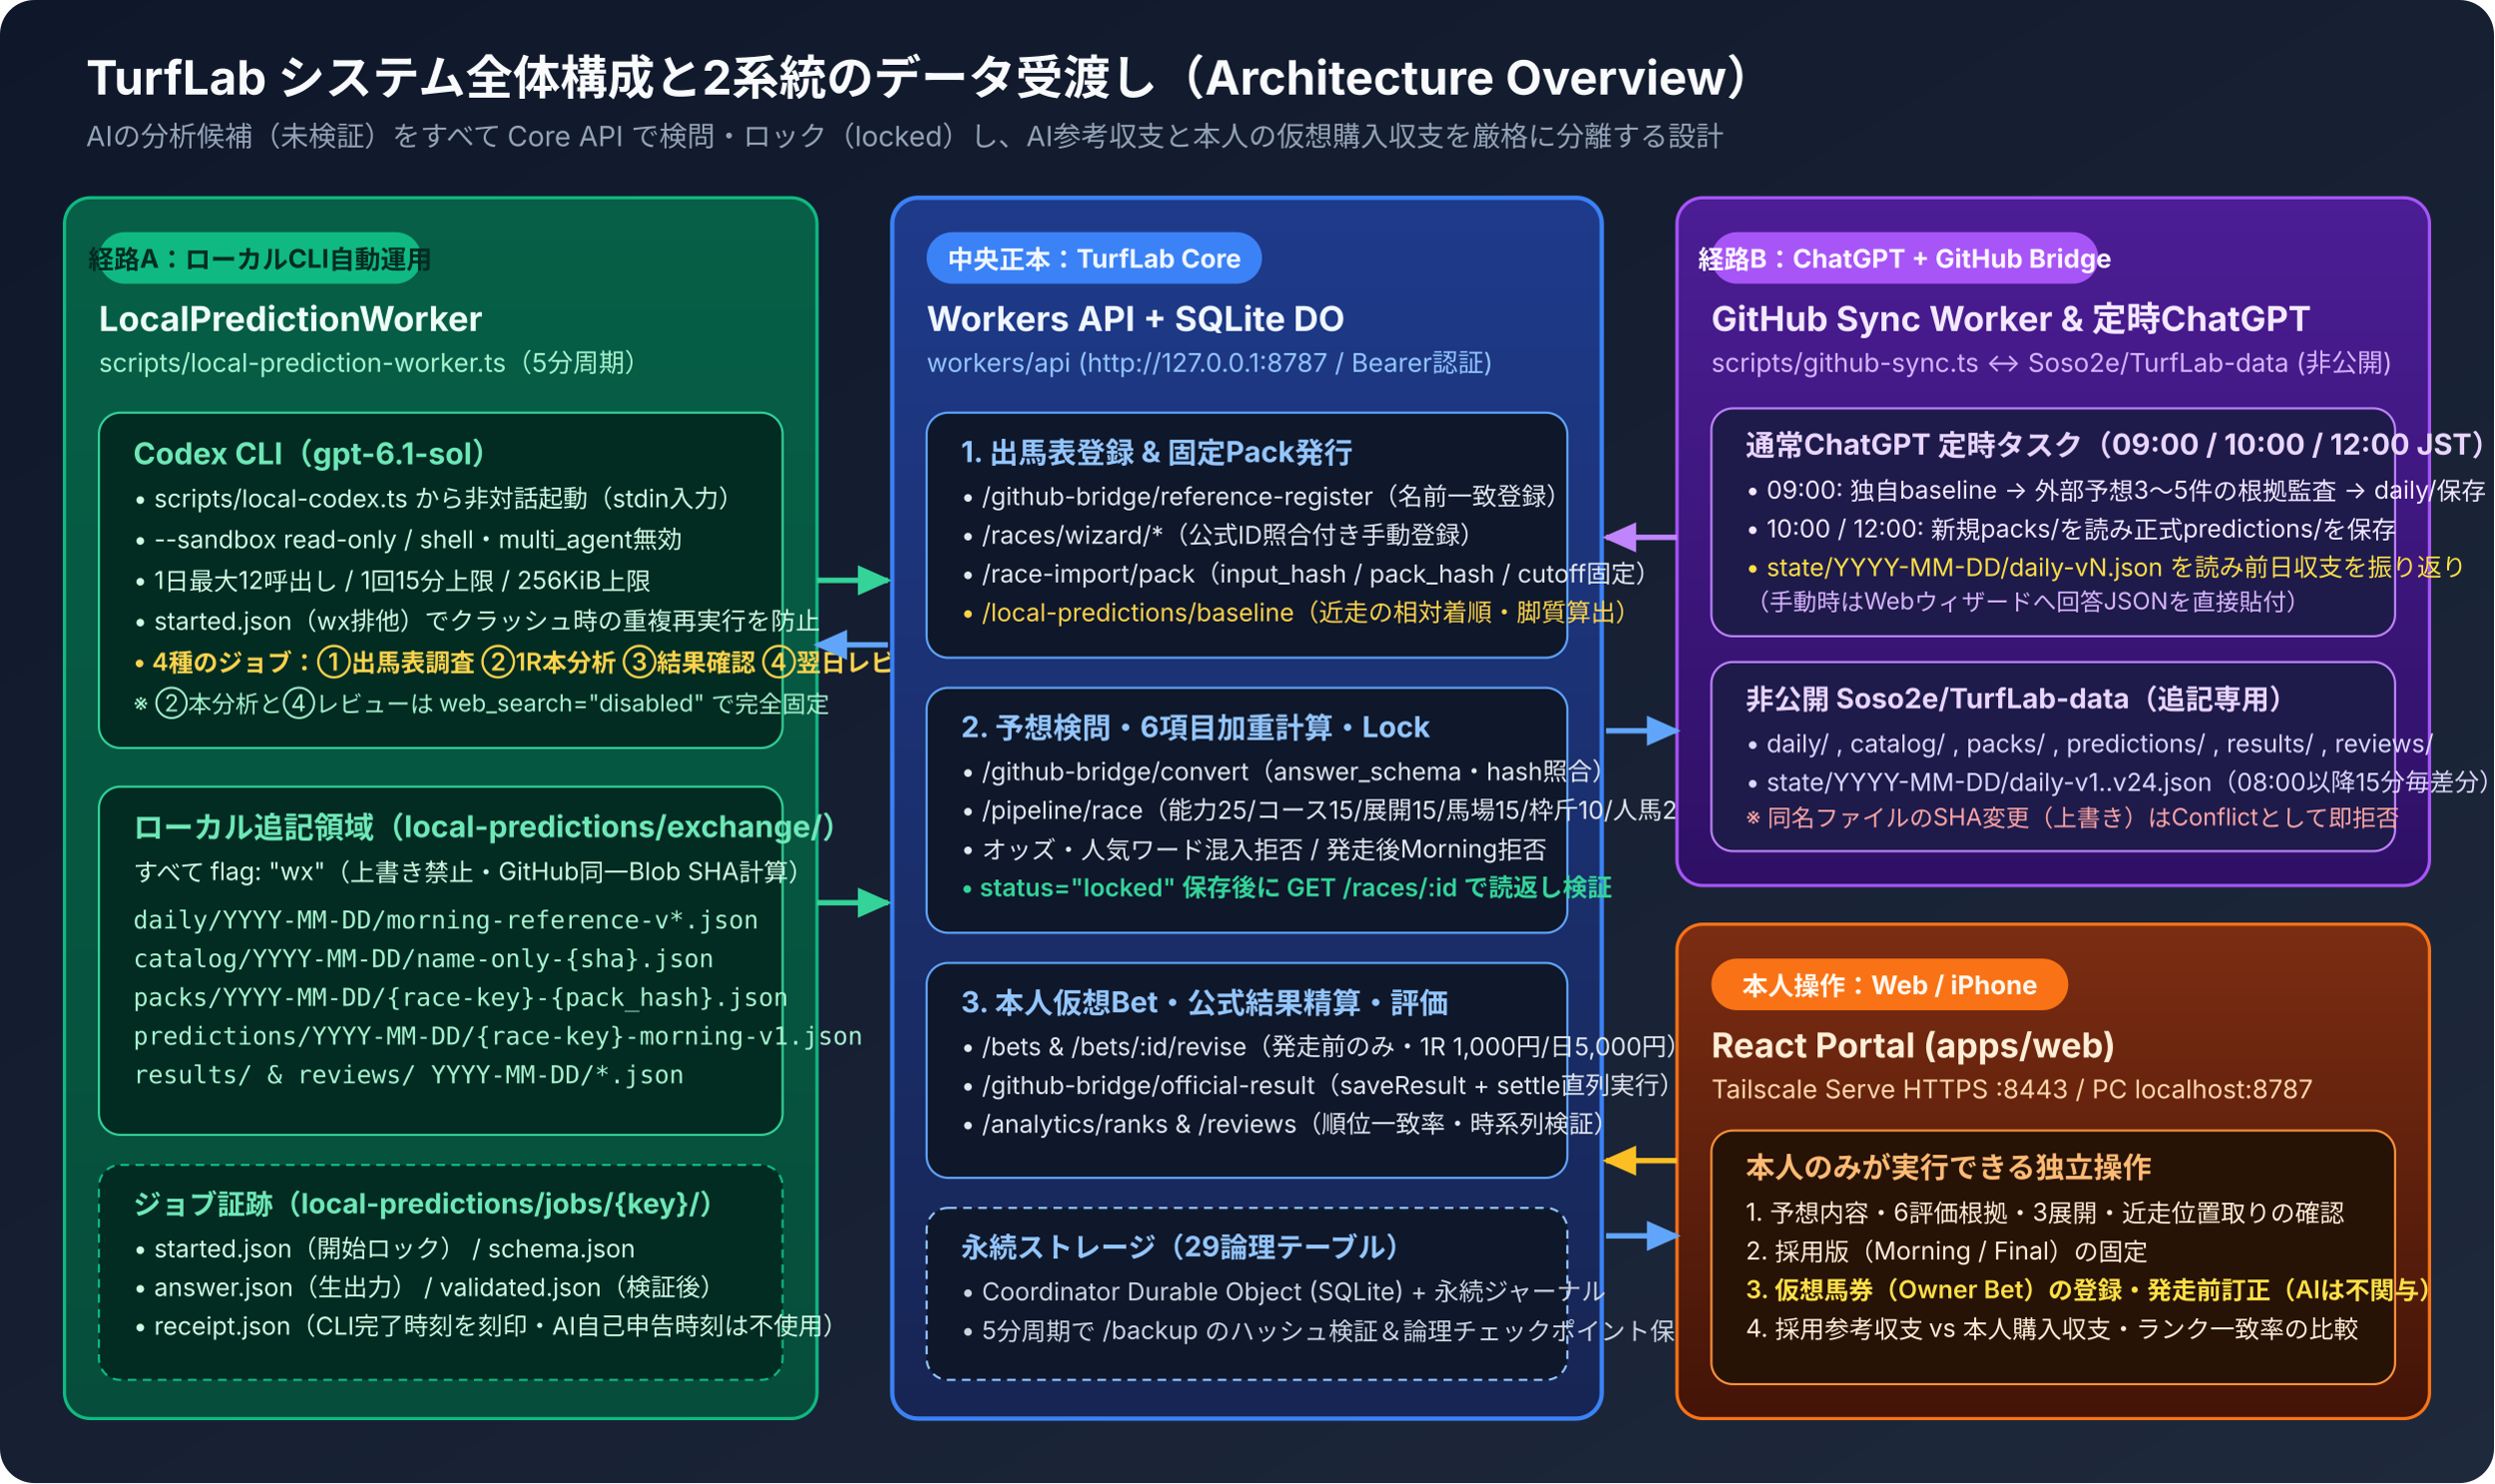
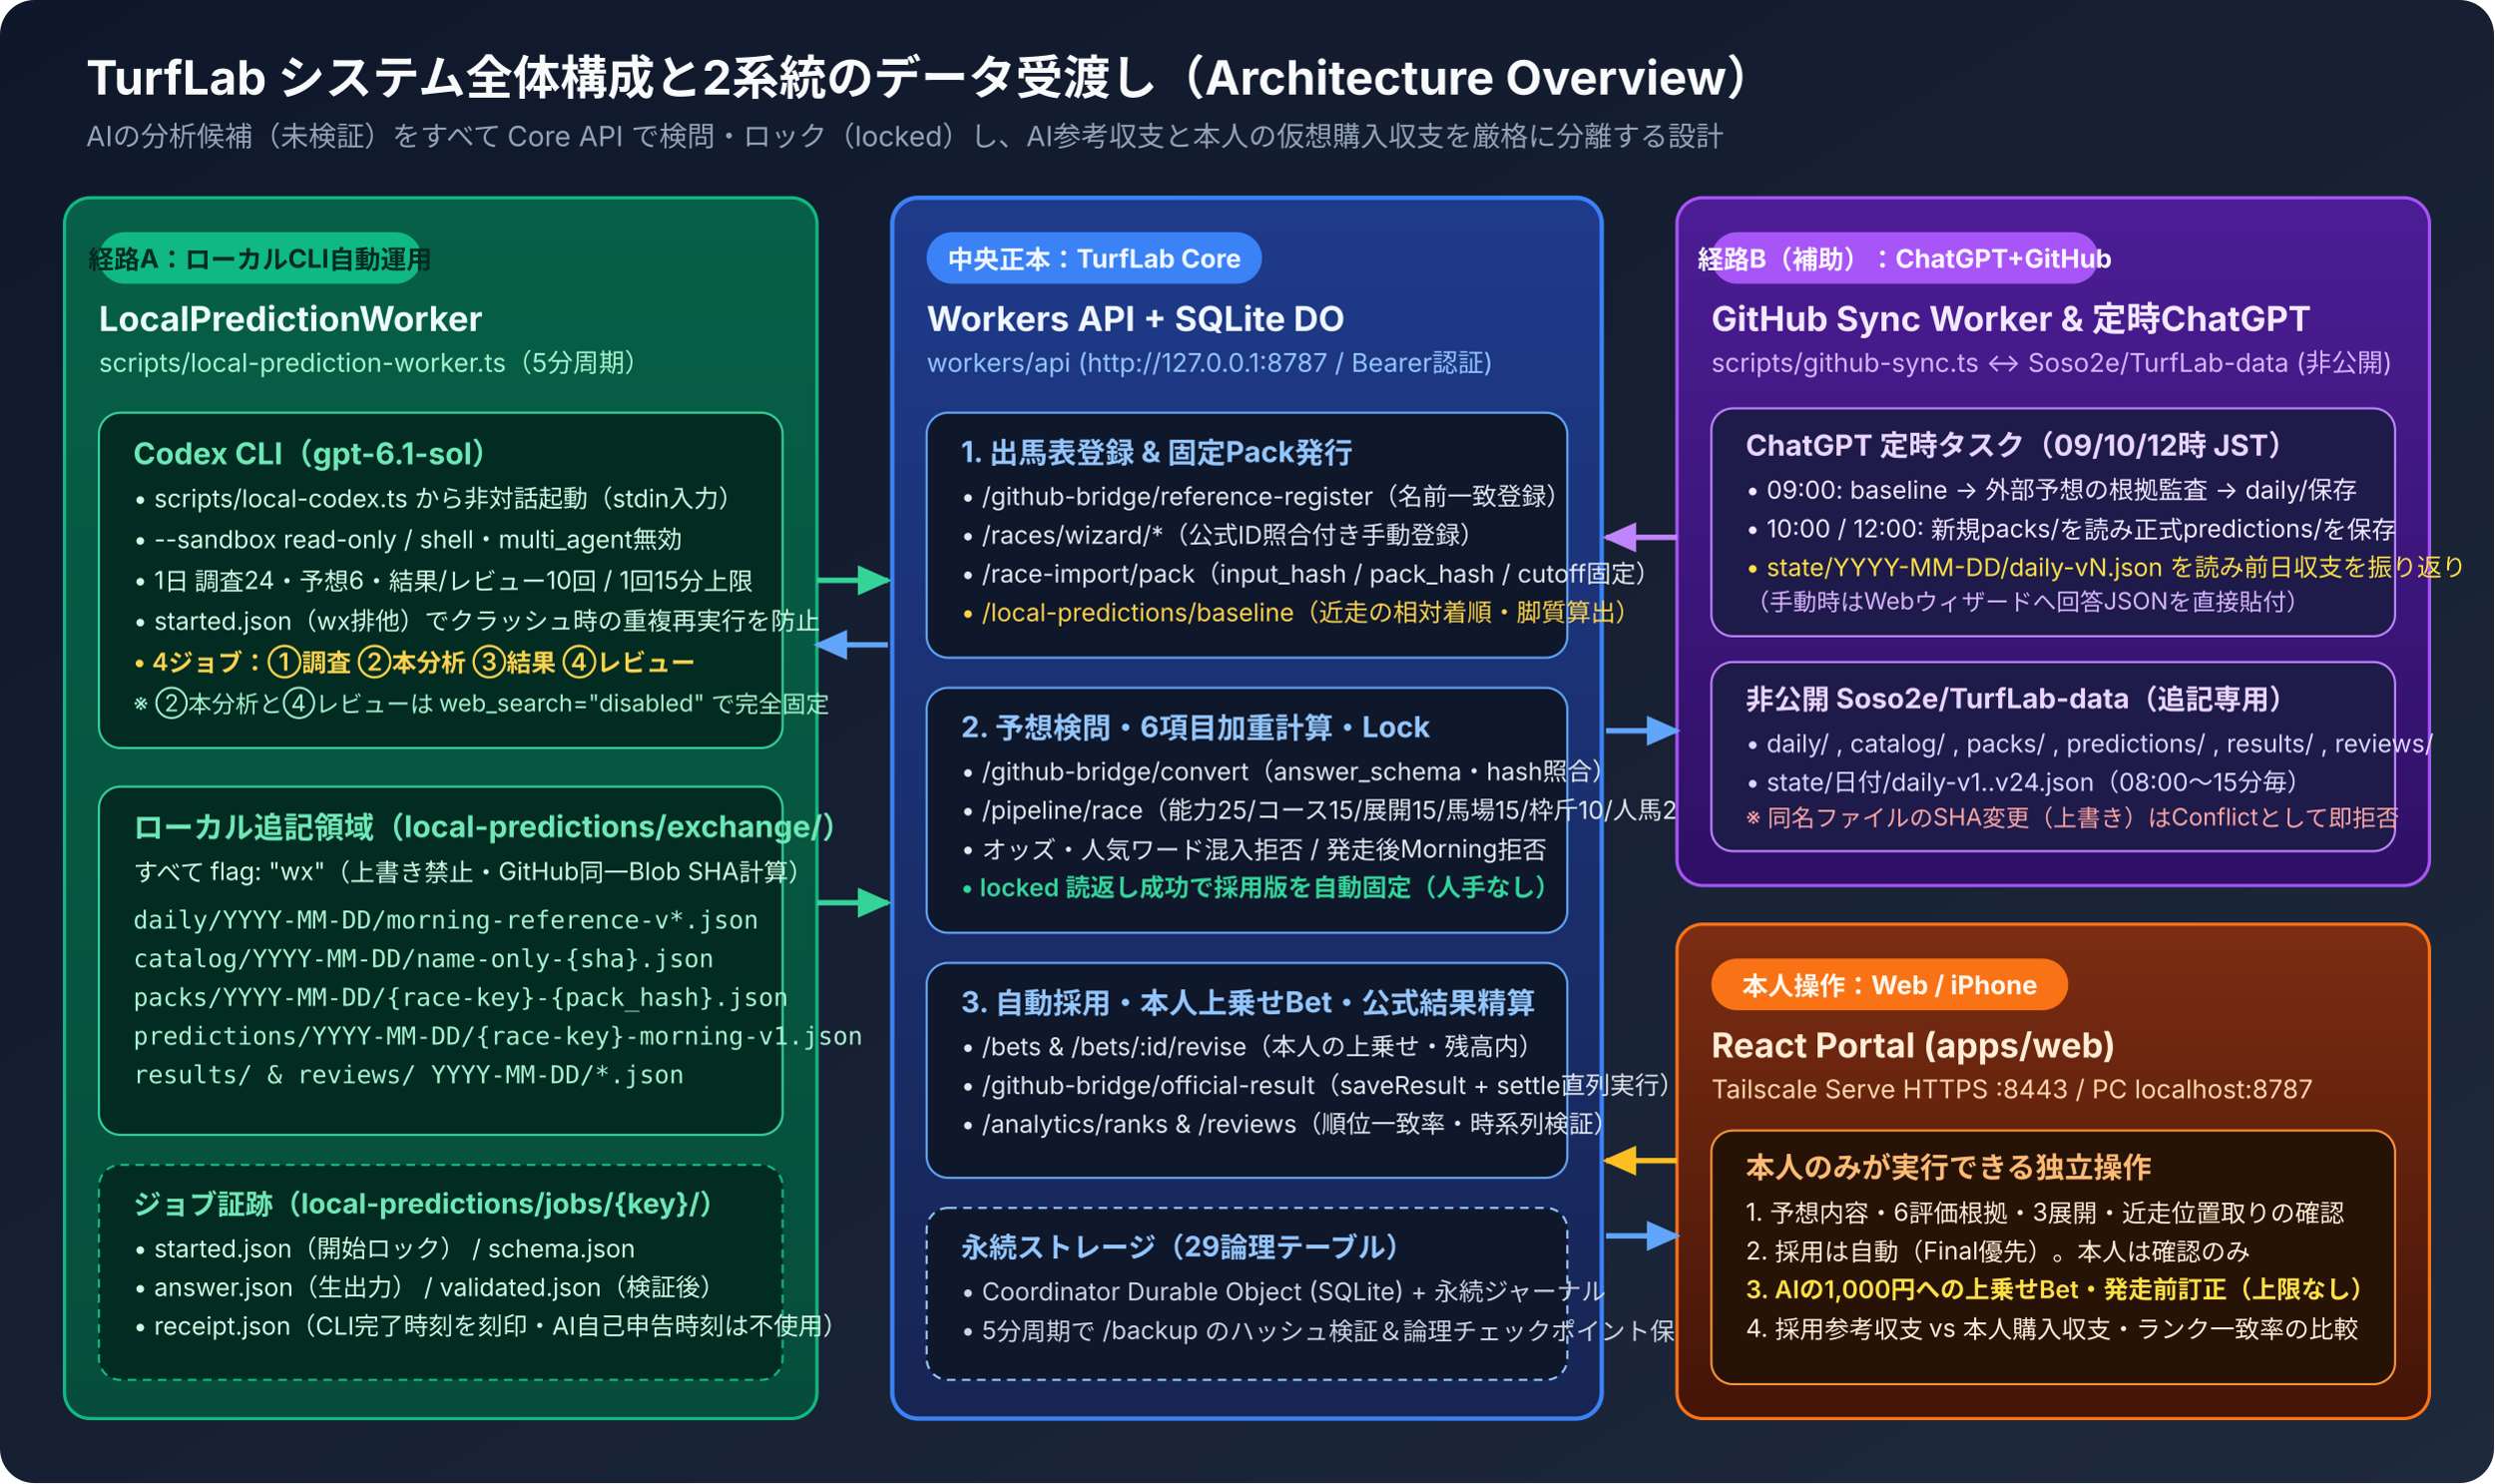
<svg xmlns="http://www.w3.org/2000/svg" viewBox="0 0 1160 690" width="100%" height="auto" font-family="system-ui, -apple-system, 'Segoe UI', 'Hiragino Sans', 'Meiryo', sans-serif">
  <defs>
    <linearGradient id="bgGrad" x1="0" y1="0" x2="1" y2="1">
      <stop offset="0%" stop-color="#0f172a" />
      <stop offset="100%" stop-color="#1e293b" />
    </linearGradient>
    <linearGradient id="coreGrad" x1="0" y1="0" x2="0" y2="1">
      <stop offset="0%" stop-color="#1e3a8a" />
      <stop offset="100%" stop-color="#172554" />
    </linearGradient>
    <linearGradient id="cliGrad" x1="0" y1="0" x2="0" y2="1">
      <stop offset="0%" stop-color="#065f46" />
      <stop offset="100%" stop-color="#064e3b" />
    </linearGradient>
    <linearGradient id="ghGrad" x1="0" y1="0" x2="0" y2="1">
      <stop offset="0%" stop-color="#4c1d95" />
      <stop offset="100%" stop-color="#2e1065" />
    </linearGradient>
    <linearGradient id="uiGrad" x1="0" y1="0" x2="0" y2="1">
      <stop offset="0%" stop-color="#7c2d12" />
      <stop offset="100%" stop-color="#431407" />
    </linearGradient>
    <marker id="arrowBlue" viewBox="0 0 10 10" refX="8" refY="5" markerWidth="7" markerHeight="7" orient="auto-start-reverse">
      <path d="M 0 1 L 9 5 L 0 9 z" fill="#60a5fa" />
    </marker>
    <marker id="arrowGreen" viewBox="0 0 10 10" refX="8" refY="5" markerWidth="7" markerHeight="7" orient="auto-start-reverse">
      <path d="M 0 1 L 9 5 L 0 9 z" fill="#34d399" />
    </marker>
    <marker id="arrowPurple" viewBox="0 0 10 10" refX="8" refY="5" markerWidth="7" markerHeight="7" orient="auto-start-reverse">
      <path d="M 0 1 L 9 5 L 0 9 z" fill="#c084fc" />
    </marker>
    <marker id="arrowAmber" viewBox="0 0 10 10" refX="8" refY="5" markerWidth="7" markerHeight="7" orient="auto-start-reverse">
      <path d="M 0 1 L 9 5 L 0 9 z" fill="#fbbf24" />
    </marker>
  </defs>
  <rect width="1160" height="690" rx="16" fill="url(#bgGrad)" />
  <text x="40" y="44" fill="#f8fafc" font-size="22" font-weight="700">TurfLab システム全体構成と2系統のデータ受渡し（Architecture Overview）</text>
  <text x="40" y="68" fill="#94a3b8" font-size="13">AIの分析候補（未検証）をすべて Core API で検問・ロック（locked）し、AI参考収支と本人の仮想購入収支を厳格に分離する設計</text>
  <rect x="30" y="92" width="350" height="568" rx="12" fill="url(#cliGrad)" stroke="#10b981" stroke-width="1.5" />
  <rect x="46" y="108" width="150" height="24" rx="12" fill="#10b981" />
  <text x="121" y="125" fill="#022c22" font-size="12" font-weight="700" text-anchor="middle">経路A：ローカルCLI自動運用</text>
  <text x="46" y="154" fill="#ecfdf5" font-size="16" font-weight="700">LocalPredictionWorker</text>
  <text x="46" y="173" fill="#a7f3d0" font-size="12">scripts/local-prediction-worker.ts（5分周期）</text>
  <rect x="46" y="192" width="318" height="156" rx="10" fill="#022c22" stroke="#34d399" stroke-width="1" />
  <text x="62" y="216" fill="#6ee7b7" font-size="14" font-weight="700">Codex CLI（gpt-6.1-sol）</text>
  <text x="62" y="236" fill="#d1fae5" font-size="11.5">• scripts/local-codex.ts から非対話起動（stdin入力）</text>
  <text x="62" y="255" fill="#d1fae5" font-size="11.5">• --sandbox read-only / shell・multi_agent無効</text>
-   <text x="62" y="274" fill="#d1fae5" font-size="11.5">• 1日最大12呼出し / 1回15分上限 / 256KiB上限</text>
+   <text x="62" y="274" fill="#d1fae5" font-size="11.5">• 1日 調査24・予想6・結果/レビュー10回 / 1回15分上限</text>
  <text x="62" y="293" fill="#d1fae5" font-size="11.5">• started.json（wx排他）でクラッシュ時の重複再実行を防止</text>
-   <text x="62" y="312" fill="#fcd34d" font-size="11.5" font-weight="600">• 4種のジョブ：①出馬表調査 ②1R本分析 ③結果確認 ④翌日レビュー</text>
+   <text x="62" y="312" fill="#fcd34d" font-size="11.5" font-weight="600">• 4ジョブ：①調査 ②本分析 ③結果 ④レビュー</text>
  <text x="62" y="331" fill="#a7f3d0" font-size="11">※ ②本分析と④レビューは web_search="disabled" で完全固定</text>
  <rect x="46" y="366" width="318" height="162" rx="10" fill="#022c22" stroke="#34d399" stroke-width="1" />
  <text x="62" y="390" fill="#6ee7b7" font-size="14" font-weight="700">ローカル追記領域（local-predictions/exchange/）</text>
  <text x="62" y="410" fill="#d1fae5" font-size="11.5">すべて flag: "wx"（上書き禁止・GitHub同一Blob SHA計算）</text>
  <text x="62" y="432" fill="#a7f3d0" font-size="11.5" font-family="monospace">daily/YYYY-MM-DD/morning-reference-v*.json</text>
  <text x="62" y="450" fill="#a7f3d0" font-size="11.5" font-family="monospace">catalog/YYYY-MM-DD/name-only-{sha}.json</text>
  <text x="62" y="468" fill="#a7f3d0" font-size="11.5" font-family="monospace">packs/YYYY-MM-DD/{race-key}-{pack_hash}.json</text>
  <text x="62" y="486" fill="#a7f3d0" font-size="11.5" font-family="monospace">predictions/YYYY-MM-DD/{race-key}-morning-v1.json</text>
  <text x="62" y="504" fill="#a7f3d0" font-size="11.5" font-family="monospace">results/ &amp; reviews/ YYYY-MM-DD/*.json</text>
  <rect x="46" y="542" width="318" height="100" rx="10" fill="#022c22" stroke="#10b981" stroke-dasharray="4 3" />
  <text x="62" y="565" fill="#6ee7b7" font-size="13" font-weight="700">ジョブ証跡（local-predictions/jobs/{key}/）</text>
  <text x="62" y="585" fill="#d1fae5" font-size="11.5">• started.json（開始ロック） / schema.json</text>
  <text x="62" y="603" fill="#d1fae5" font-size="11.5">• answer.json（生出力） / validated.json（検証後）</text>
  <text x="62" y="621" fill="#d1fae5" font-size="11.5">• receipt.json（CLI完了時刻を刻印・AI自己申告時刻は不使用）</text>
  <rect x="415" y="92" width="330" height="568" rx="12" fill="url(#coreGrad)" stroke="#3b82f6" stroke-width="2" />
  <rect x="431" y="108" width="156" height="24" rx="12" fill="#3b82f6" />
  <text x="509" y="125" fill="#eff6ff" font-size="12" font-weight="700" text-anchor="middle">中央正本：TurfLab Core</text>
  <text x="431" y="154" fill="#eff6ff" font-size="16" font-weight="700">Workers API + SQLite DO</text>
  <text x="431" y="173" fill="#93c5fd" font-size="12">workers/api (http://127.0.0.1:8787 / Bearer認証)</text>
  <rect x="431" y="192" width="298" height="114" rx="10" fill="#0f172a" stroke="#60a5fa" stroke-width="1" />
  <text x="447" y="215" fill="#93c5fd" font-size="13.5" font-weight="700">1. 出馬表登録 &amp; 固定Pack発行</text>
  <text x="447" y="235" fill="#e2e8f0" font-size="11.5">• /github-bridge/reference-register（名前一致登録）</text>
  <text x="447" y="253" fill="#e2e8f0" font-size="11.5">• /races/wizard/*（公式ID照合付き手動登録）</text>
  <text x="447" y="271" fill="#e2e8f0" font-size="11.5">• /race-import/pack（input_hash / pack_hash / cutoff固定）</text>
  <text x="447" y="289" fill="#fcd34d" font-size="11.5">• /local-predictions/baseline（近走の相対着順・脚質算出）</text>
  <rect x="431" y="320" width="298" height="114" rx="10" fill="#0f172a" stroke="#60a5fa" stroke-width="1" />
  <text x="447" y="343" fill="#93c5fd" font-size="13.5" font-weight="700">2. 予想検問・6項目加重計算・Lock</text>
  <text x="447" y="363" fill="#e2e8f0" font-size="11.5">• /github-bridge/convert（answer_schema・hash照合）</text>
  <text x="447" y="381" fill="#e2e8f0" font-size="11.5">• /pipeline/race（能力25/コース15/展開15/馬場15/枠斤10/人馬20）</text>
  <text x="447" y="399" fill="#e2e8f0" font-size="11.5">• オッズ・人気ワード混入拒否 / 発走後Morning拒否</text>
-   <text x="447" y="417" fill="#34d399" font-size="11.5" font-weight="600">• status="locked" 保存後に GET /races/:id で読返し検証</text>
+   <text x="447" y="417" fill="#34d399" font-size="11.5" font-weight="600">• locked 読返し成功で採用版を自動固定（人手なし）</text>
  <rect x="431" y="448" width="298" height="100" rx="10" fill="#0f172a" stroke="#60a5fa" stroke-width="1" />
-   <text x="447" y="471" fill="#93c5fd" font-size="13.5" font-weight="700">3. 本人仮想Bet・公式結果精算・評価</text>
-   <text x="447" y="491" fill="#e2e8f0" font-size="11.5">• /bets &amp; /bets/:id/revise（発走前のみ・1R 1,000円/日5,000円）</text>
+   <text x="447" y="471" fill="#93c5fd" font-size="13.5" font-weight="700">3. 自動採用・本人上乗せBet・公式結果精算</text>
+   <text x="447" y="491" fill="#e2e8f0" font-size="11.5">• /bets &amp; /bets/:id/revise（本人の上乗せ・残高内）</text>
  <text x="447" y="509" fill="#e2e8f0" font-size="11.5">• /github-bridge/official-result（saveResult + settle直列実行）</text>
  <text x="447" y="527" fill="#e2e8f0" font-size="11.5">• /analytics/ranks &amp; /reviews（順位一致率・時系列検証）</text>
  <rect x="431" y="562" width="298" height="80" rx="10" fill="#0f172a" stroke="#93c5fd" stroke-dasharray="4 3" />
  <text x="447" y="585" fill="#93c5fd" font-size="13" font-weight="700">永続ストレージ（29論理テーブル）</text>
  <text x="447" y="605" fill="#cbd5e1" font-size="11.5">• Coordinator Durable Object (SQLite) + 永続ジャーナル</text>
  <text x="447" y="623" fill="#cbd5e1" font-size="11.5">• 5分周期で /backup のハッシュ検証＆論理チェックポイント保存</text>
  <rect x="780" y="92" width="350" height="320" rx="12" fill="url(#ghGrad)" stroke="#a855f7" stroke-width="1.5" />
  <rect x="796" y="108" width="180" height="24" rx="12" fill="#a855f7" />
-   <text x="886" y="125" fill="#faf5ff" font-size="12" font-weight="700" text-anchor="middle">経路B：ChatGPT + GitHub Bridge</text>
+   <text x="886" y="125" fill="#faf5ff" font-size="12" font-weight="700" text-anchor="middle">経路B（補助）：ChatGPT+GitHub</text>
  <text x="796" y="154" fill="#f3e8ff" font-size="16" font-weight="700">GitHub Sync Worker &amp; 定時ChatGPT</text>
  <text x="796" y="173" fill="#d8b4fe" font-size="12">scripts/github-sync.ts ↔ Soso2e/TurfLab-data (非公開)</text>
  <rect x="796" y="190" width="318" height="106" rx="10" fill="#1e1b4b" stroke="#c084fc" stroke-width="1" />
-   <text x="812" y="212" fill="#e9d5ff" font-size="13.5" font-weight="700">通常ChatGPT 定時タスク（09:00 / 10:00 / 12:00 JST）</text>
-   <text x="812" y="232" fill="#f3e8ff" font-size="11.5">• 09:00: 独自baseline → 外部予想3〜5件の根拠監査 → daily/保存</text>
+   <text x="812" y="212" fill="#e9d5ff" font-size="13.5" font-weight="700">ChatGPT 定時タスク（09/10/12時 JST）</text>
+   <text x="812" y="232" fill="#f3e8ff" font-size="11.5">• 09:00: baseline → 外部予想の根拠監査 → daily/保存</text>
  <text x="812" y="250" fill="#f3e8ff" font-size="11.5">• 10:00 / 12:00: 新規packs/を読み正式predictions/を保存</text>
  <text x="812" y="268" fill="#fde047" font-size="11.5">• state/YYYY-MM-DD/daily-vN.json を読み前日収支を振り返り</text>
  <text x="812" y="284" fill="#d8b4fe" font-size="11">（手動時はWebウィザードへ回答JSONを直接貼付）</text>
  <rect x="796" y="308" width="318" height="88" rx="10" fill="#1e1b4b" stroke="#c084fc" stroke-width="1" />
  <text x="812" y="330" fill="#e9d5ff" font-size="13" font-weight="700">非公開 Soso2e/TurfLab-data（追記専用）</text>
  <text x="812" y="350" fill="#ddd6fe" font-size="11.5">• daily/ , catalog/ , packs/ , predictions/ , results/ , reviews/</text>
-   <text x="812" y="368" fill="#ddd6fe" font-size="11.5">• state/YYYY-MM-DD/daily-v1..v24.json（08:00以降15分毎差分）</text>
+   <text x="812" y="368" fill="#ddd6fe" font-size="11.5">• state/日付/daily-v1..v24.json（08:00〜15分毎）</text>
  <text x="812" y="384" fill="#fca5a5" font-size="11">※ 同名ファイルのSHA変更（上書き）はConflictとして即拒否</text>
  <rect x="780" y="430" width="350" height="230" rx="12" fill="url(#uiGrad)" stroke="#f97316" stroke-width="1.5" />
  <rect x="796" y="446" width="166" height="24" rx="12" fill="#f97316" />
  <text x="879" y="463" fill="#fff7ed" font-size="12" font-weight="700" text-anchor="middle">本人操作：Web / iPhone</text>
  <text x="796" y="492" fill="#ffedd5" font-size="16" font-weight="700">React Portal (apps/web)</text>
  <text x="796" y="511" fill="#fed7aa" font-size="12">Tailscale Serve HTTPS :8443 / PC localhost:8787</text>
  <rect x="796" y="526" width="318" height="118" rx="10" fill="#271206" stroke="#fb923c" stroke-width="1" />
  <text x="812" y="548" fill="#fdba74" font-size="13.5" font-weight="700">本人のみが実行できる独立操作</text>
  <text x="812" y="568" fill="#ffedd5" font-size="11.5">1. 予想内容・6評価根拠・3展開・近走位置取りの確認</text>
-   <text x="812" y="586" fill="#ffedd5" font-size="11.5">2. 採用版（Morning / Final）の固定</text>
-   <text x="812" y="604" fill="#fde047" font-size="11.5" font-weight="600">3. 仮想馬券（Owner Bet）の登録・発走前訂正（AIは不関与）</text>
+   <text x="812" y="586" fill="#ffedd5" font-size="11.5">2. 採用は自動（Final優先）。本人は確認のみ</text>
+   <text x="812" y="604" fill="#fde047" font-size="11.5" font-weight="600">3. AIの1,000円への上乗せBet・発走前訂正（上限なし）</text>
  <text x="812" y="622" fill="#ffedd5" font-size="11.5">4. 採用参考収支 vs 本人購入収支・ランク一致率の比較</text>
  <path d="M 380 270 L 413 270" stroke="#34d399" stroke-width="2.5" marker-end="url(#arrowGreen)" />
  <path d="M 413 300 L 380 300" stroke="#60a5fa" stroke-width="2.5" marker-end="url(#arrowBlue)" />
  <path d="M 380 420 L 413 420" stroke="#34d399" stroke-width="2.5" marker-end="url(#arrowGreen)" />
  <path d="M 780 250 L 747 250" stroke="#c084fc" stroke-width="2.5" marker-end="url(#arrowPurple)" />
  <path d="M 747 340 L 780 340" stroke="#60a5fa" stroke-width="2.5" marker-end="url(#arrowBlue)" />
  <path d="M 780 540 L 747 540" stroke="#fbbf24" stroke-width="2.5" marker-end="url(#arrowAmber)" />
  <path d="M 747 575 L 780 575" stroke="#60a5fa" stroke-width="2.5" marker-end="url(#arrowBlue)" />
</svg>
